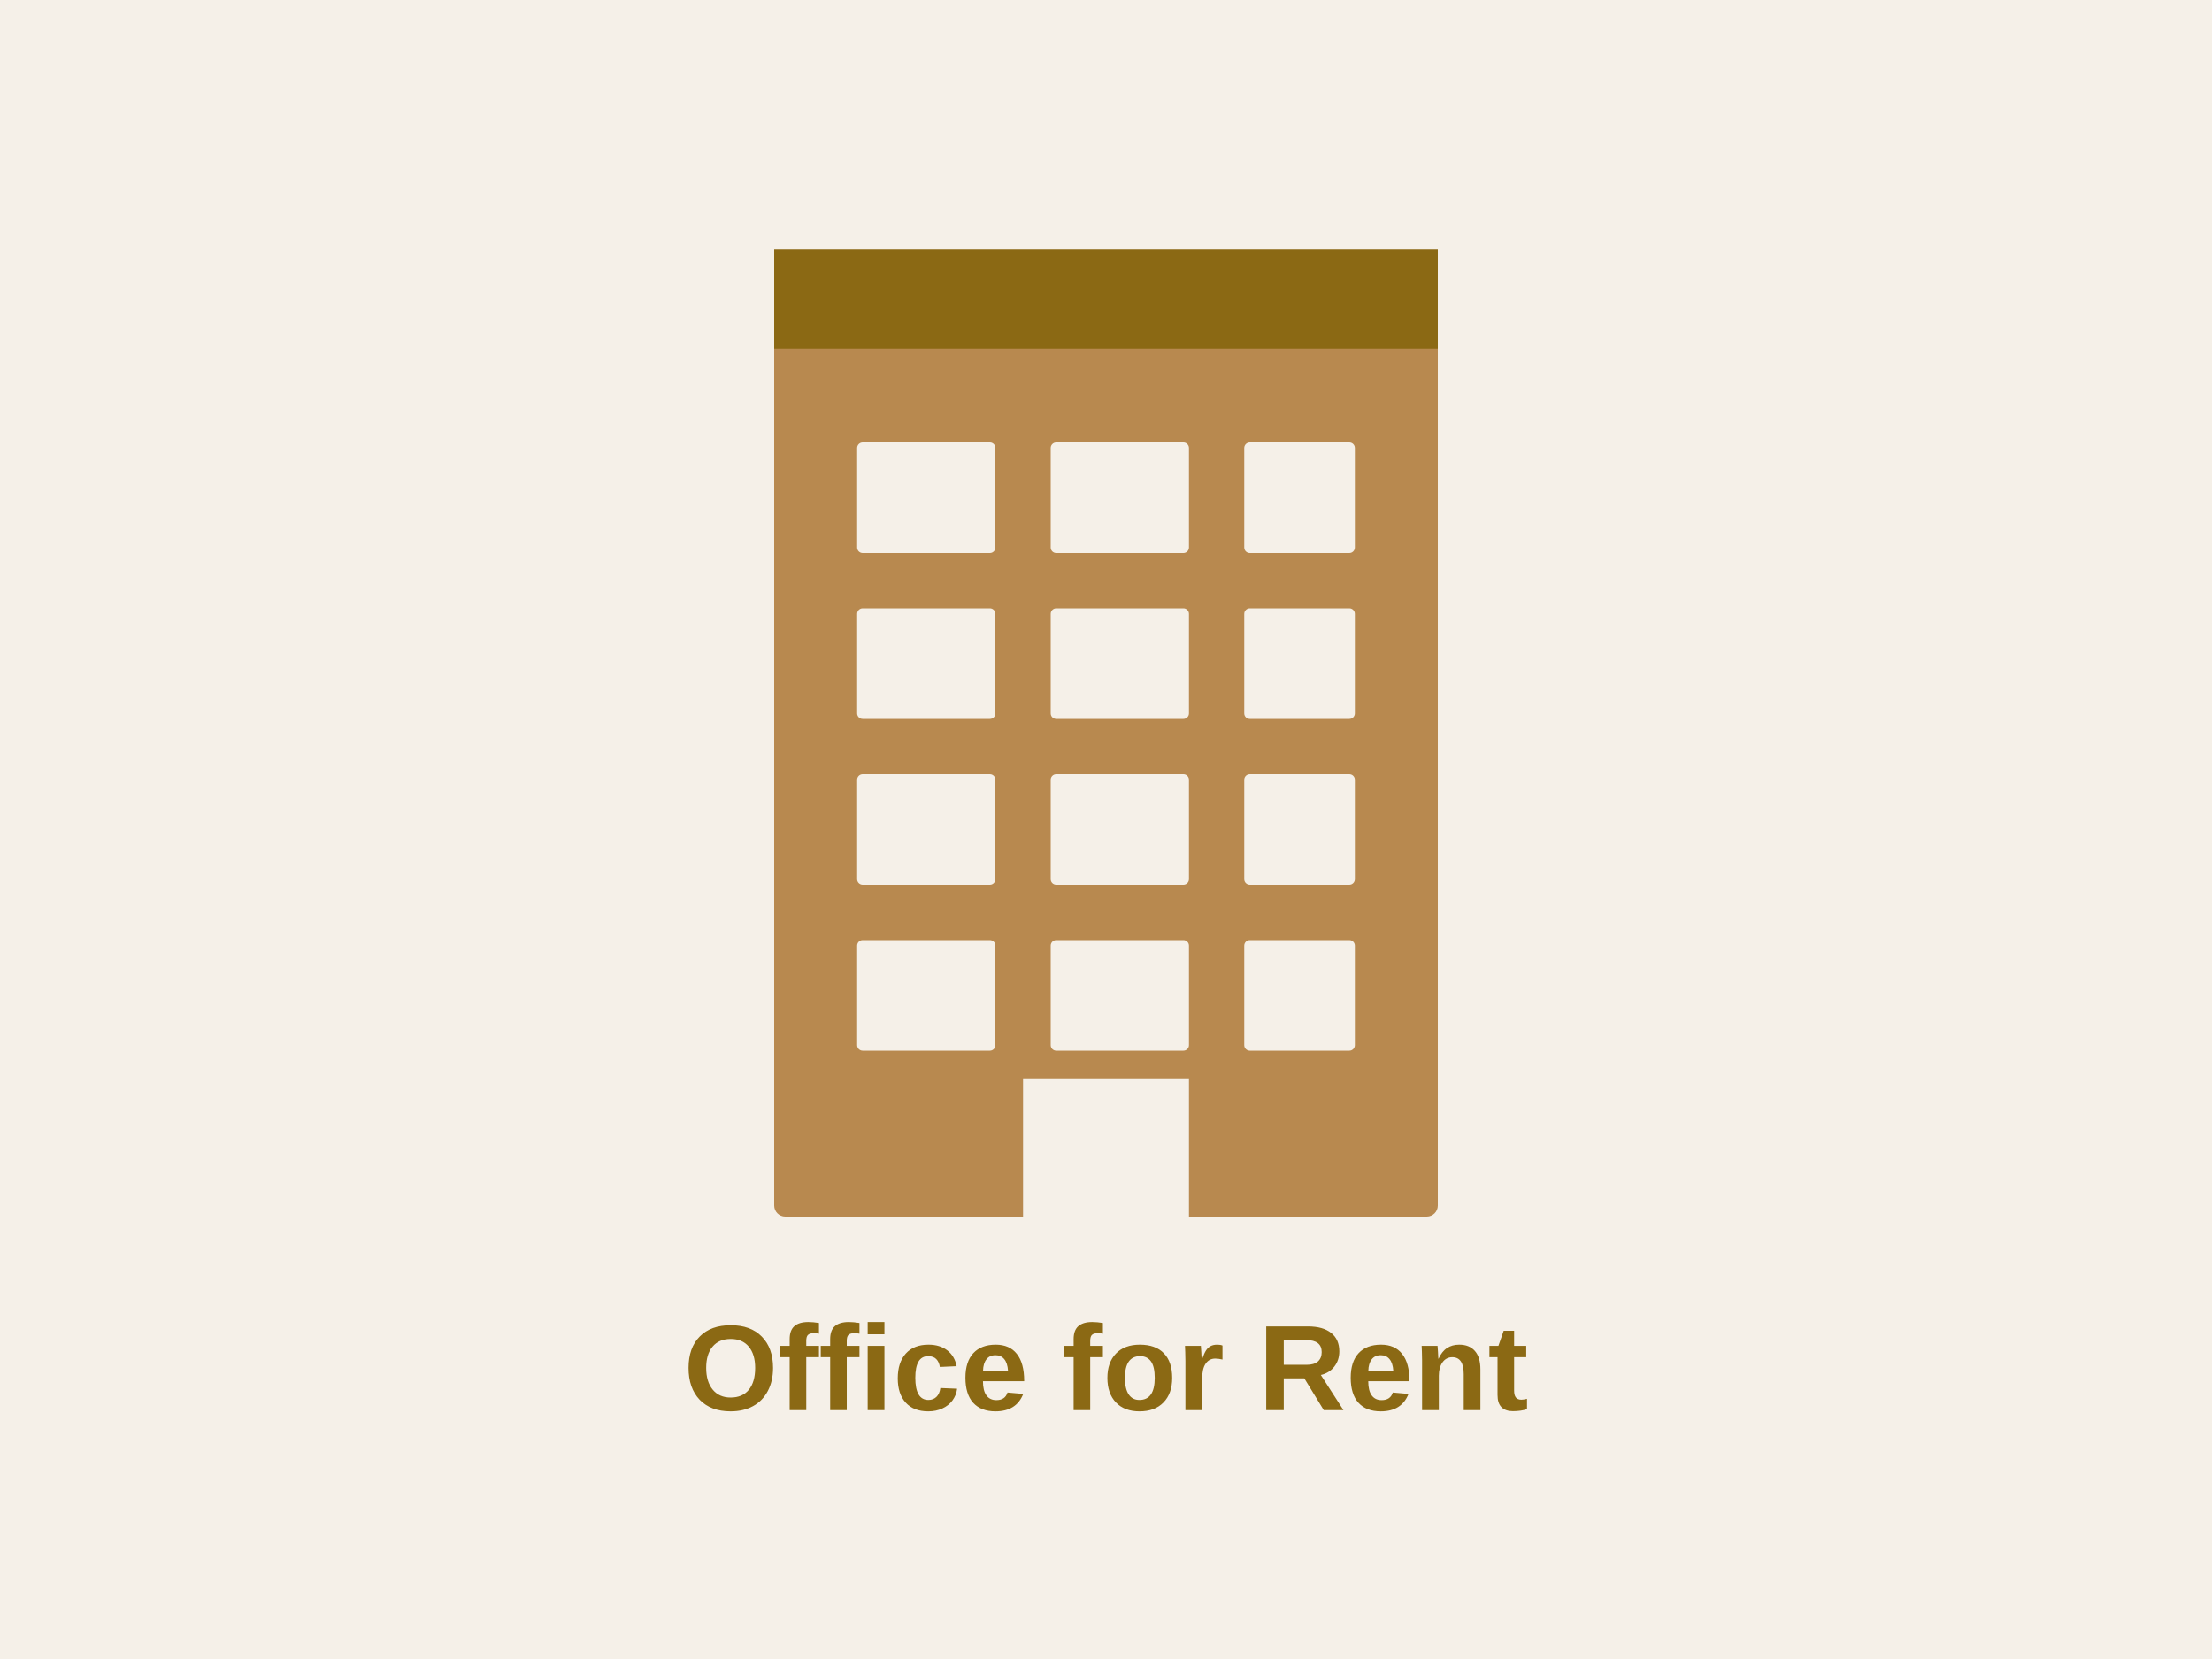
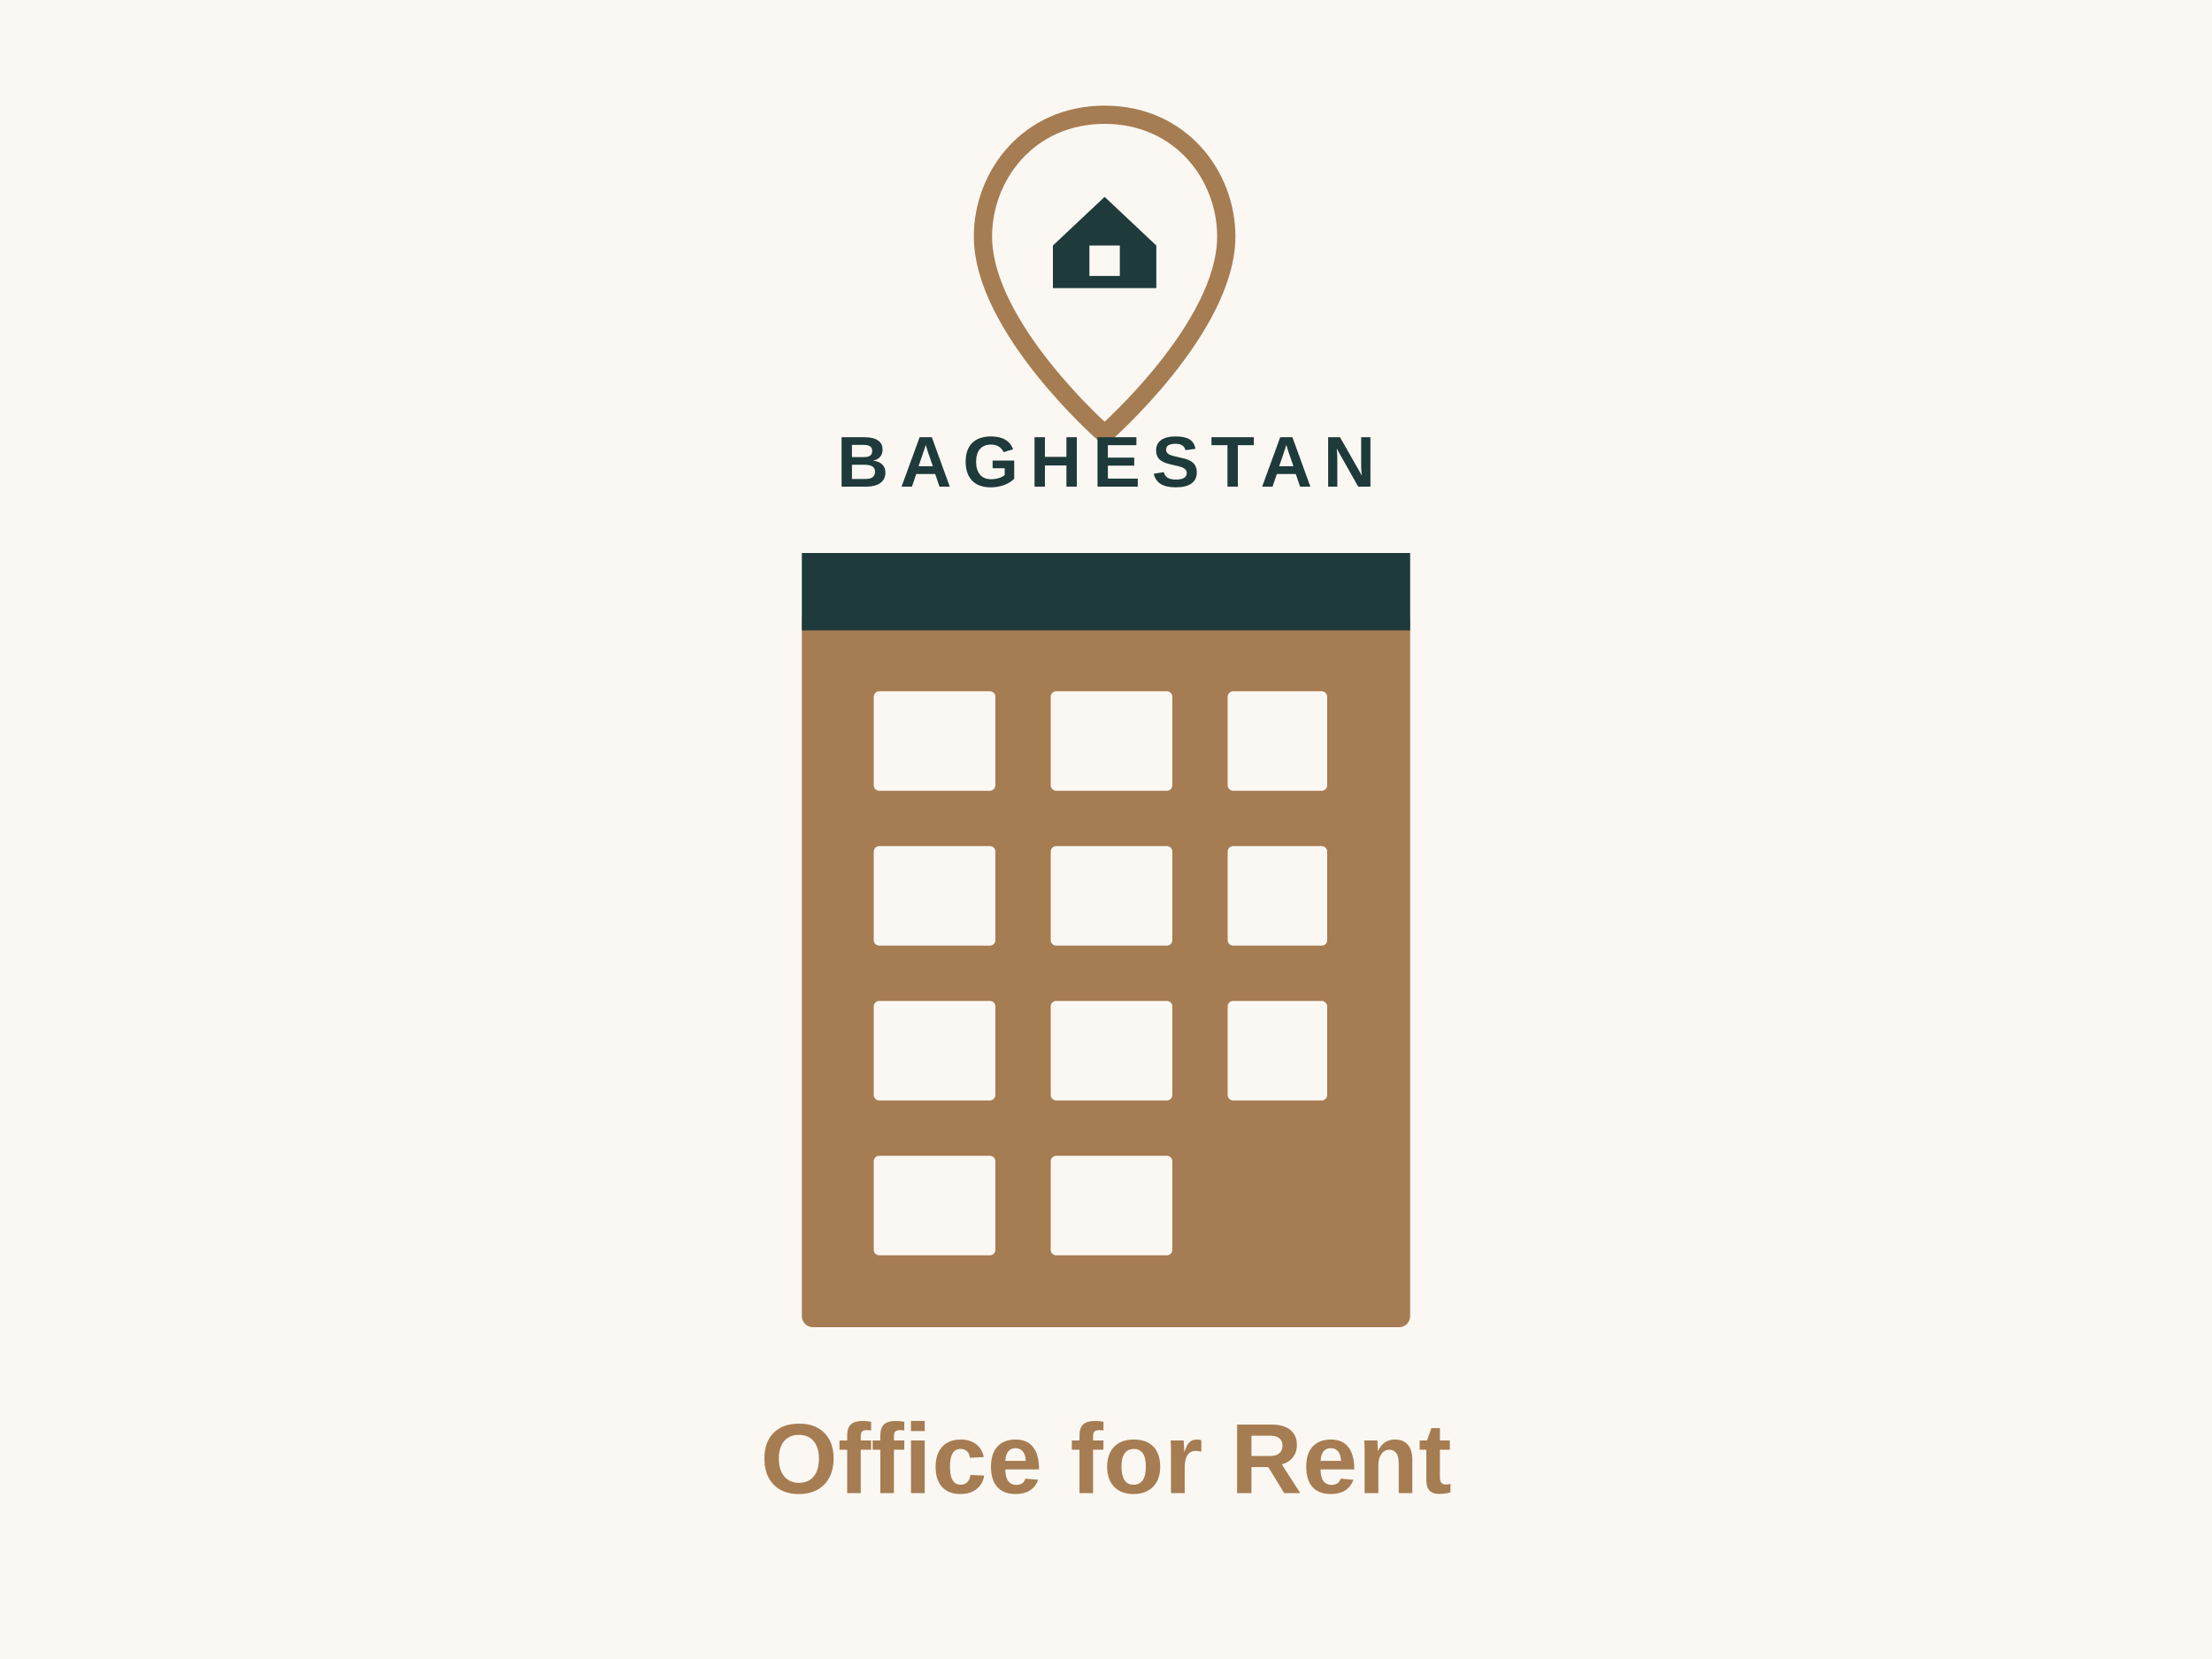
<svg xmlns="http://www.w3.org/2000/svg" viewBox="0 0 400 300" width="400" height="300">
-   <rect width="400" height="300" fill="#F5F0E8" />
-   <g fill="#B8894F" transform="translate(120,40)">
-     <rect x="20" y="20" width="120" height="160" rx="2" />
-     <rect x="20" y="5" width="120" height="18" fill="#8B6914" />
-     <g fill="#F5F0E8">
-       <rect x="35" y="40" width="25" height="20" rx="1" />
-       <rect x="70" y="40" width="25" height="20" rx="1" />
-       <rect x="105" y="40" width="20" height="20" rx="1" />
-       <rect x="35" y="70" width="25" height="20" rx="1" />
-       <rect x="70" y="70" width="25" height="20" rx="1" />
-       <rect x="105" y="70" width="20" height="20" rx="1" />
-       <rect x="35" y="100" width="25" height="20" rx="1" />
-       <rect x="70" y="100" width="25" height="20" rx="1" />
-       <rect x="105" y="100" width="20" height="20" rx="1" />
-       <rect x="35" y="130" width="25" height="20" rx="1" />
-       <rect x="70" y="130" width="25" height="20" rx="1" />
-       <rect x="105" y="130" width="20" height="20" rx="1" />
+   <rect width="400" height="300" fill="#FBF8F3" />
+   <g transform="translate(175,18) scale(0.55)">
+     <path d="M45 5 C20 5 5 25 5 45 C5 75 45 110 45 110 C45 110 85 75 85 45 C85 25 70 5 45 5Z" fill="none" stroke="#A67C52" stroke-width="6" />
+     <path d="M28 48 L45 32 L62 48 L62 62 L28 62Z" fill="#1E3A3A" />
+     <rect x="40" y="48" width="10" height="10" fill="#FBF8F3" />
+   </g>
+   <text x="200" y="88" text-anchor="middle" font-family="Arial, Helvetica, sans-serif" font-size="13" font-weight="700" letter-spacing="2" fill="#1E3A3A">BAGHESTAN</text>
+   <g fill="#A67C52" transform="translate(130,95)">
+     <rect x="15" y="15" width="110" height="130" rx="2" />
+     <rect x="15" y="5" width="110" height="14" fill="#1E3A3A" />
+     <g fill="#FBF8F3">
+       <rect x="28" y="30" width="22" height="18" rx="1" />
+       <rect x="60" y="30" width="22" height="18" rx="1" />
+       <rect x="92" y="30" width="18" height="18" rx="1" />
+       <rect x="28" y="58" width="22" height="18" rx="1" />
+       <rect x="60" y="58" width="22" height="18" rx="1" />
+       <rect x="92" y="58" width="18" height="18" rx="1" />
+       <rect x="28" y="86" width="22" height="18" rx="1" />
+       <rect x="60" y="86" width="22" height="18" rx="1" />
+       <rect x="92" y="86" width="18" height="18" rx="1" />
+       <rect x="28" y="114" width="22" height="18" rx="1" />
+       <rect x="60" y="114" width="22" height="18" rx="1" />
    </g>
-     <rect x="65" y="155" width="30" height="25" fill="#F5F0E8" />
  </g>
-   <text x="200" y="255" text-anchor="middle" font-family="Arial, Helvetica, sans-serif" font-size="22" font-weight="700" fill="#8B6914">Office for Rent</text>
+   <text x="200" y="270" text-anchor="middle" font-family="Arial, Helvetica, sans-serif" font-size="18" font-weight="700" fill="#A67C52">Office for Rent</text>
</svg>
